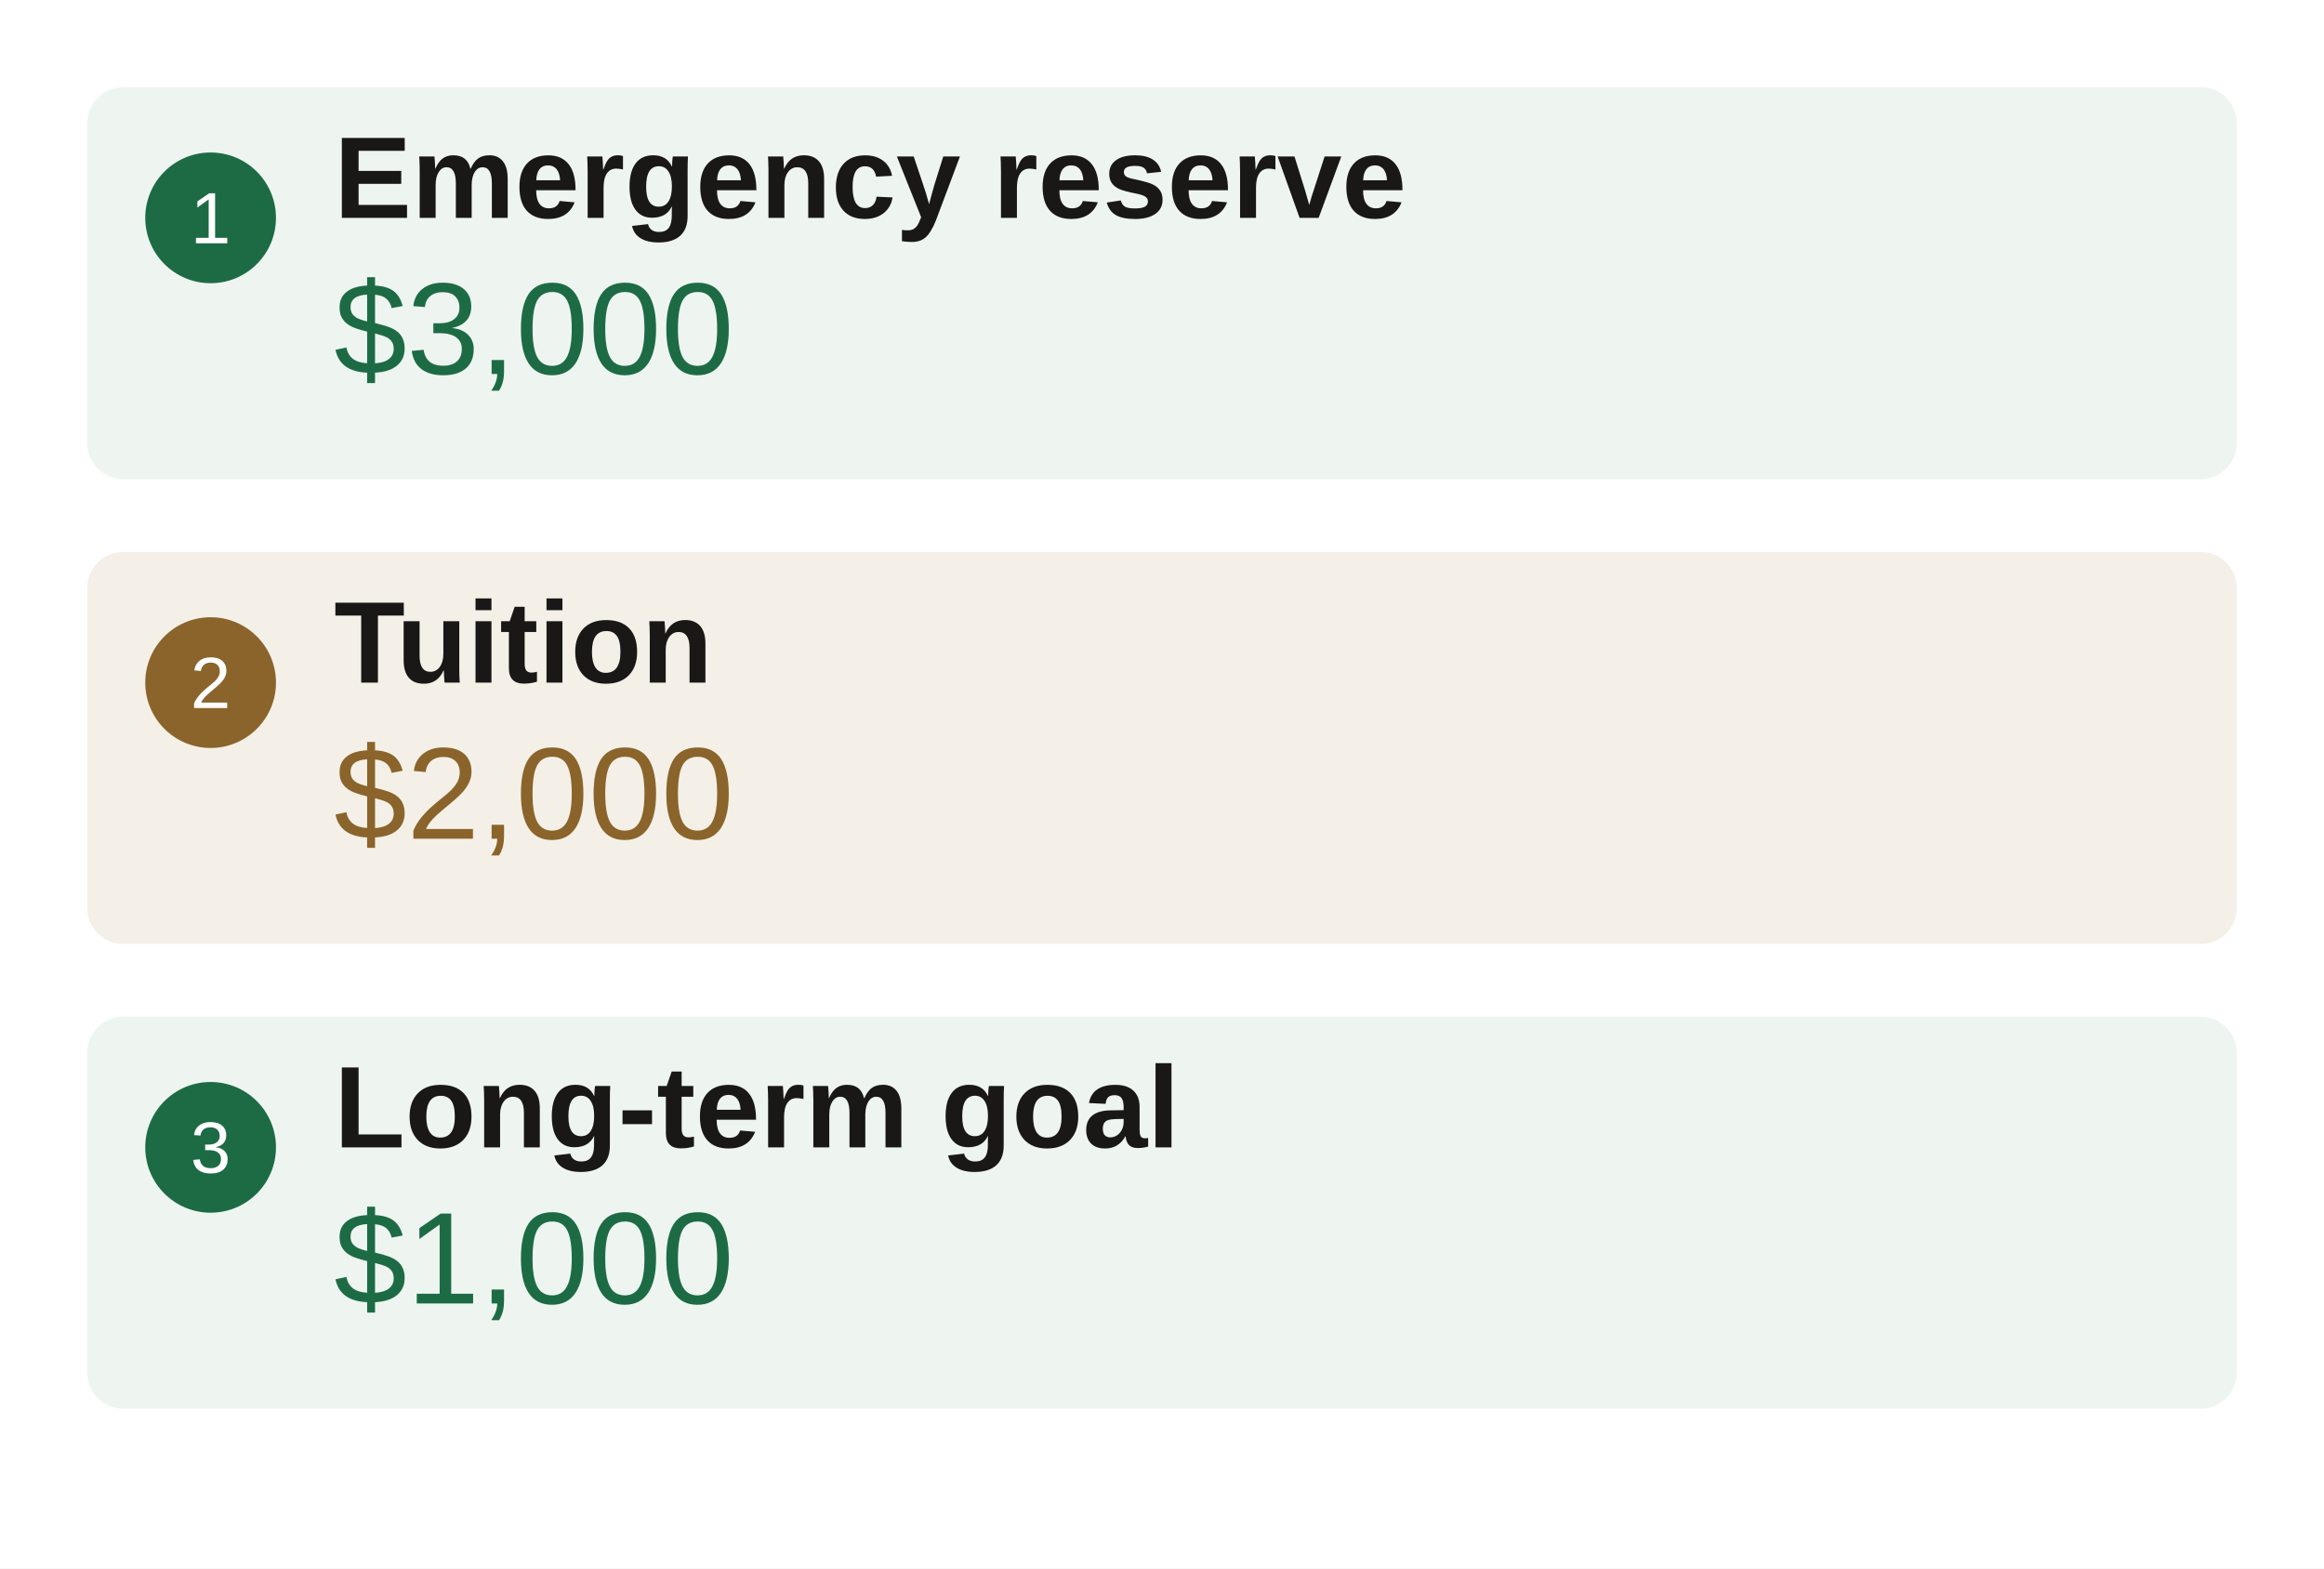
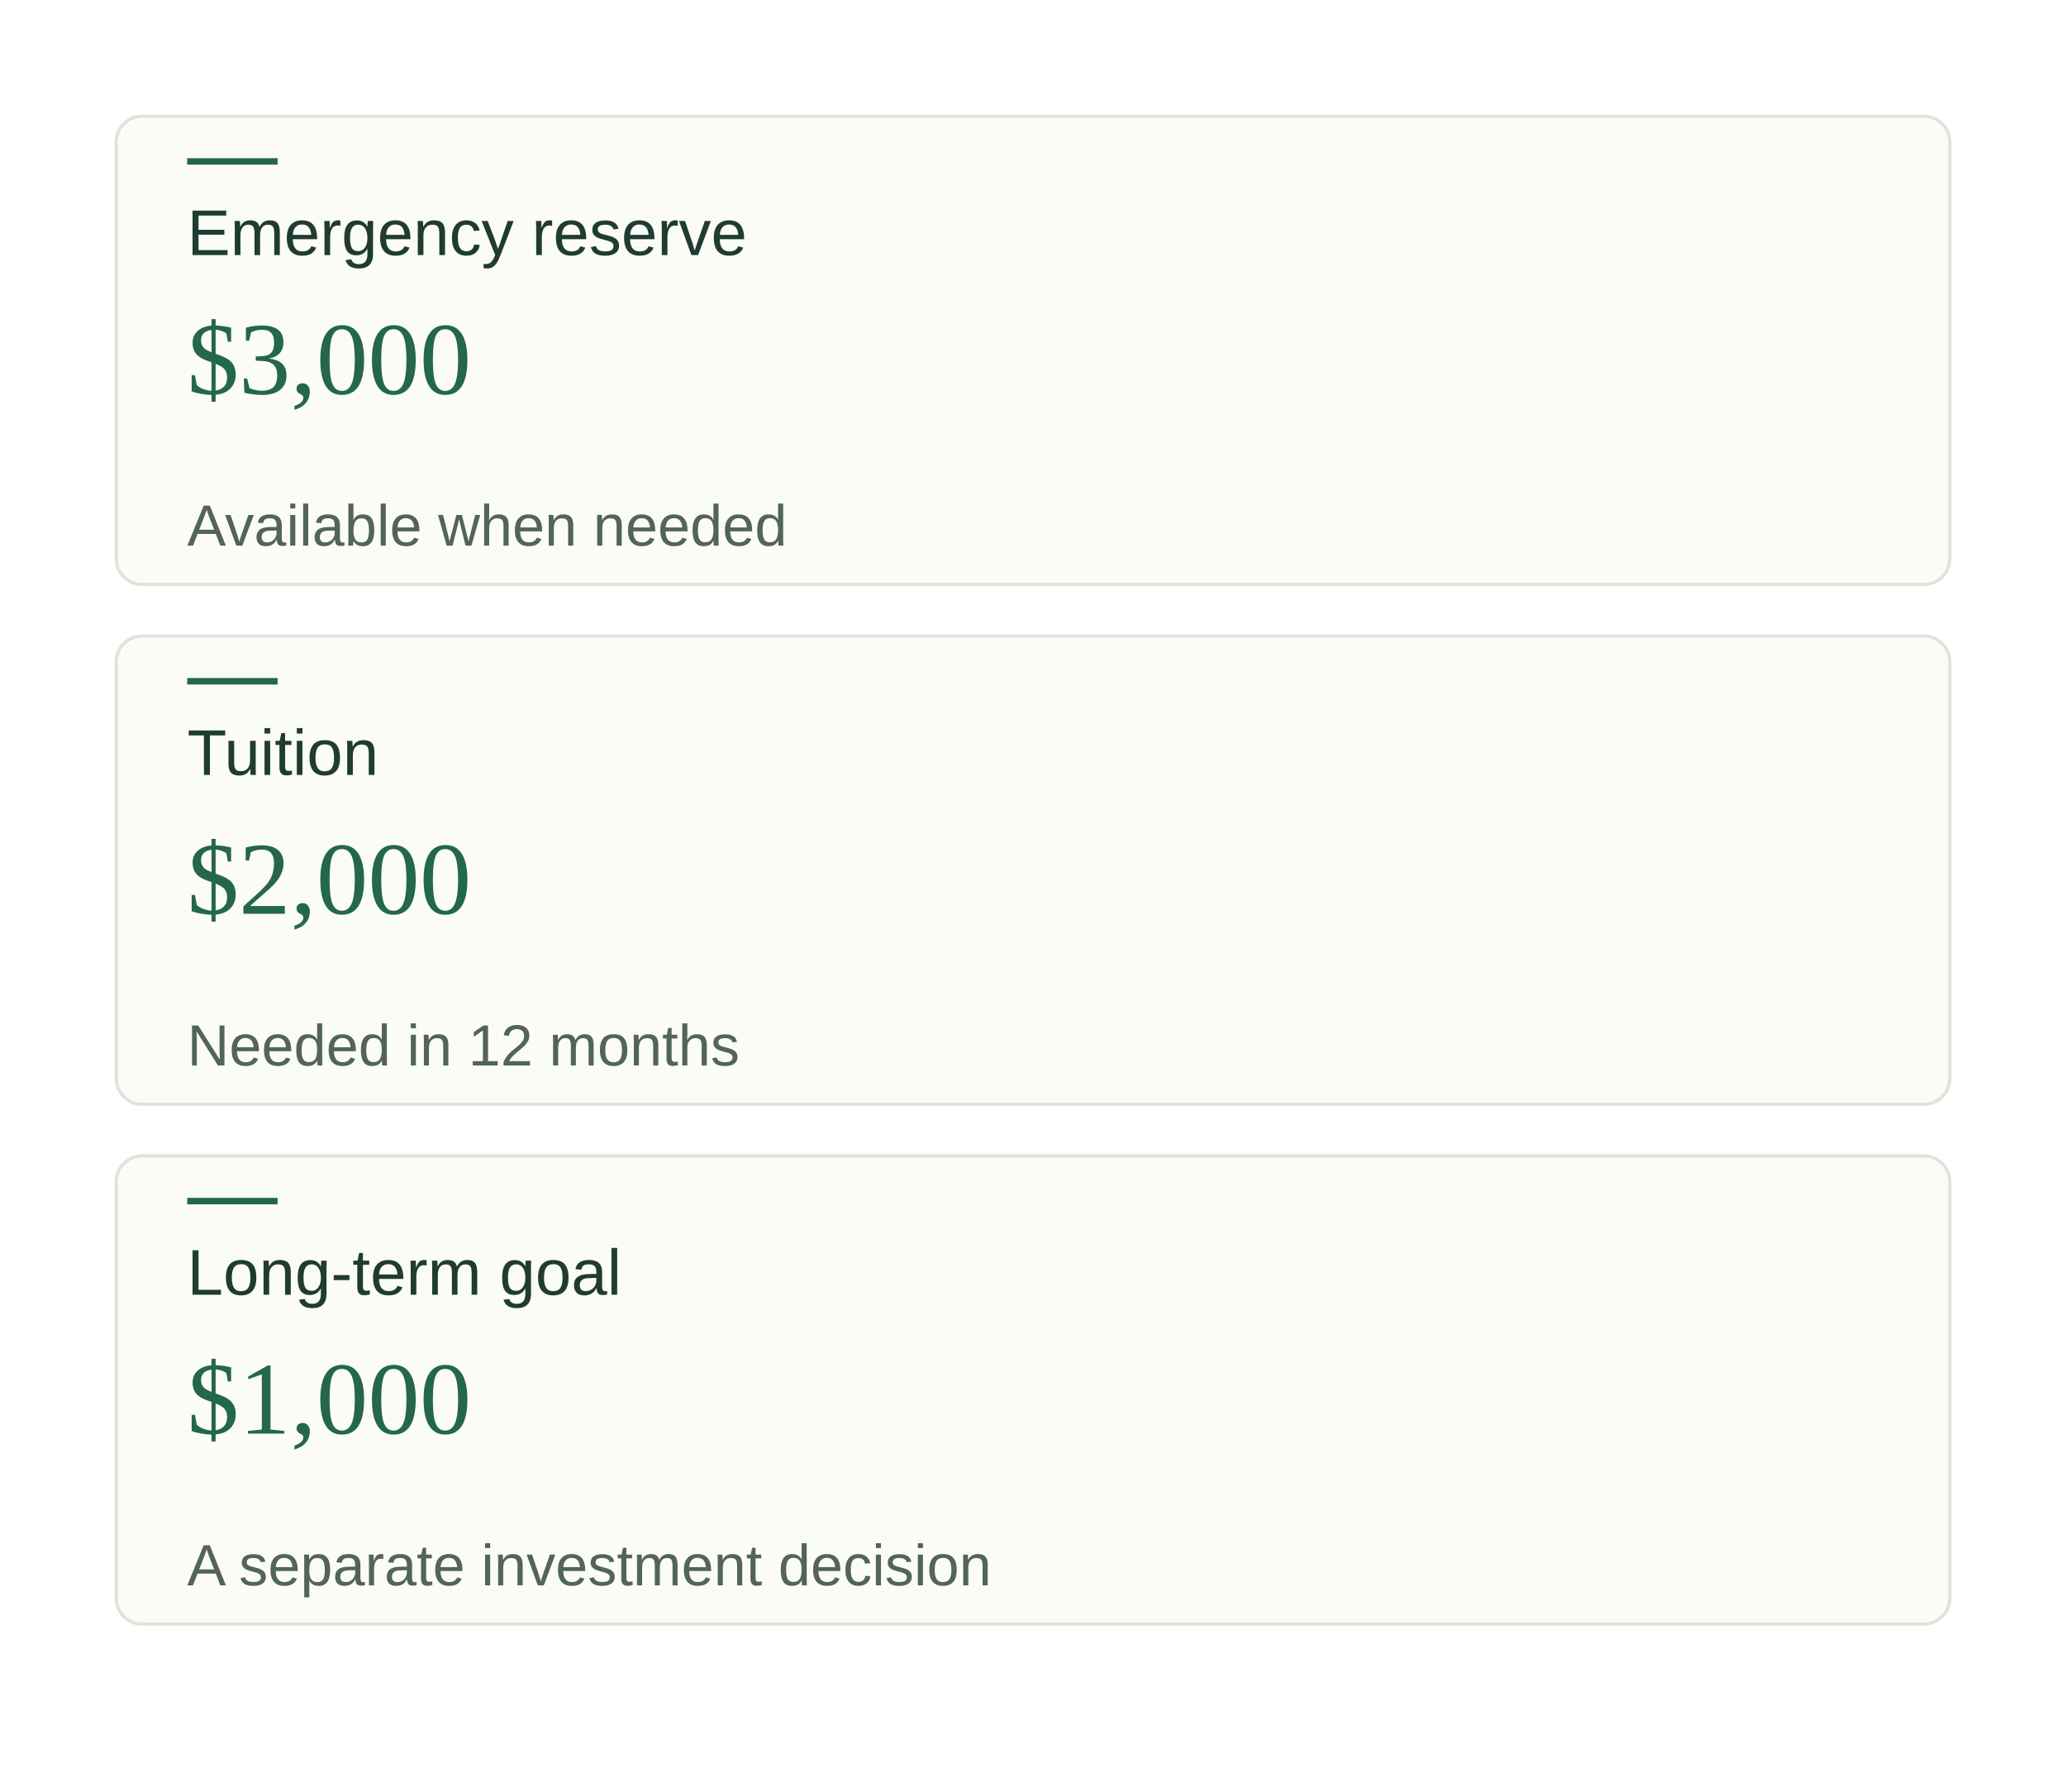
- <svg xmlns="http://www.w3.org/2000/svg" width="640" height="432" viewBox="0 0 640 432" role="img" aria-labelledby="title description">
-   <rect width="640" height="432" fill="#fff" />
-   <g font-family="Arial, Helvetica, sans-serif" fill="#1a1816">
-     <g>
-       <rect x="24" y="24" width="592" height="108" rx="10" fill="#eef5f0" />
-       <circle cx="58" cy="60" r="18" fill="#1d6b45" />
-       <text x="58" y="67" font-size="20" text-anchor="middle" fill="#fff">1</text>
-       <text x="92" y="60" font-size="32" font-weight="600">Emergency reserve</text>
-       <text x="92" y="103" font-size="36" fill="#1d6b45">$3,000</text>
+ <svg xmlns="http://www.w3.org/2000/svg" width="640" height="555" viewBox="0 0 640 555" data-layout="compare" role="img" aria-labelledby="title description">
+   <rect width="640" height="555" fill="#fff" />
+   <g font-family="Arial, Helvetica, sans-serif">
+     <g data-row="0">
+       <rect x="36" y="36" width="568" height="145" rx="8" fill="#fcfcf7" stroke="#dce4dc" />
+       <path d="M58 50h28" stroke="#24664e" stroke-width="2" />
+       <text x="58" y="79" font-size="20" font-weight="500" fill="#203c32" text-anchor="start">
+         <tspan x="58" dy="0">Emergency reserve</tspan>
+       </text>
+       <text x="58" y="122" font-size="32" font-weight="400" fill="#24664e" text-anchor="start" font-family="Georgia, Times New Roman, serif">
+         <tspan x="58" dy="0">$3,000</tspan>
+       </text>
+       <text x="58" y="169" font-size="18" font-weight="400" fill="#52645b" text-anchor="start">
+         <tspan x="58" dy="0">Available when needed</tspan>
+       </text>
    </g>
-     <g>
-       <rect x="24" y="152" width="592" height="108" rx="10" fill="#f4f0e7" />
-       <circle cx="58" cy="188" r="18" fill="#8b642b" />
-       <text x="58" y="195" font-size="20" text-anchor="middle" fill="#fff">2</text>
-       <text x="92" y="188" font-size="32" font-weight="600">Tuition</text>
-       <text x="92" y="231" font-size="36" fill="#8b642b">$2,000</text>
+     <g data-row="1">
+       <rect x="36" y="197" width="568" height="145" rx="8" fill="#fcfcf7" stroke="#dce4dc" />
+       <path d="M58 211h28" stroke="#24664e" stroke-width="2" />
+       <text x="58" y="240" font-size="20" font-weight="500" fill="#203c32" text-anchor="start">
+         <tspan x="58" dy="0">Tuition</tspan>
+       </text>
+       <text x="58" y="283" font-size="32" font-weight="400" fill="#24664e" text-anchor="start" font-family="Georgia, Times New Roman, serif">
+         <tspan x="58" dy="0">$2,000</tspan>
+       </text>
+       <text x="58" y="330" font-size="18" font-weight="400" fill="#52645b" text-anchor="start">
+         <tspan x="58" dy="0">Needed in 12 months</tspan>
+       </text>
    </g>
-     <g>
-       <rect x="24" y="280" width="592" height="108" rx="10" fill="#eef5f0" />
-       <circle cx="58" cy="316" r="18" fill="#1d6b45" />
-       <text x="58" y="323" font-size="20" text-anchor="middle" fill="#fff">3</text>
-       <text x="92" y="316" font-size="32" font-weight="600">Long-term goal</text>
-       <text x="92" y="359" font-size="36" fill="#1d6b45">$1,000</text>
+     <g data-row="2">
+       <rect x="36" y="358" width="568" height="145" rx="8" fill="#fcfcf7" stroke="#dce4dc" />
+       <path d="M58 372h28" stroke="#24664e" stroke-width="2" />
+       <text x="58" y="401" font-size="20" font-weight="500" fill="#203c32" text-anchor="start">
+         <tspan x="58" dy="0">Long-term goal</tspan>
+       </text>
+       <text x="58" y="444" font-size="32" font-weight="400" fill="#24664e" text-anchor="start" font-family="Georgia, Times New Roman, serif">
+         <tspan x="58" dy="0">$1,000</tspan>
+       </text>
+       <text x="58" y="491" font-size="18" font-weight="400" fill="#52645b" text-anchor="start">
+         <tspan x="58" dy="0">A separate investment decision</tspan>
+       </text>
    </g>
  </g>
</svg>
